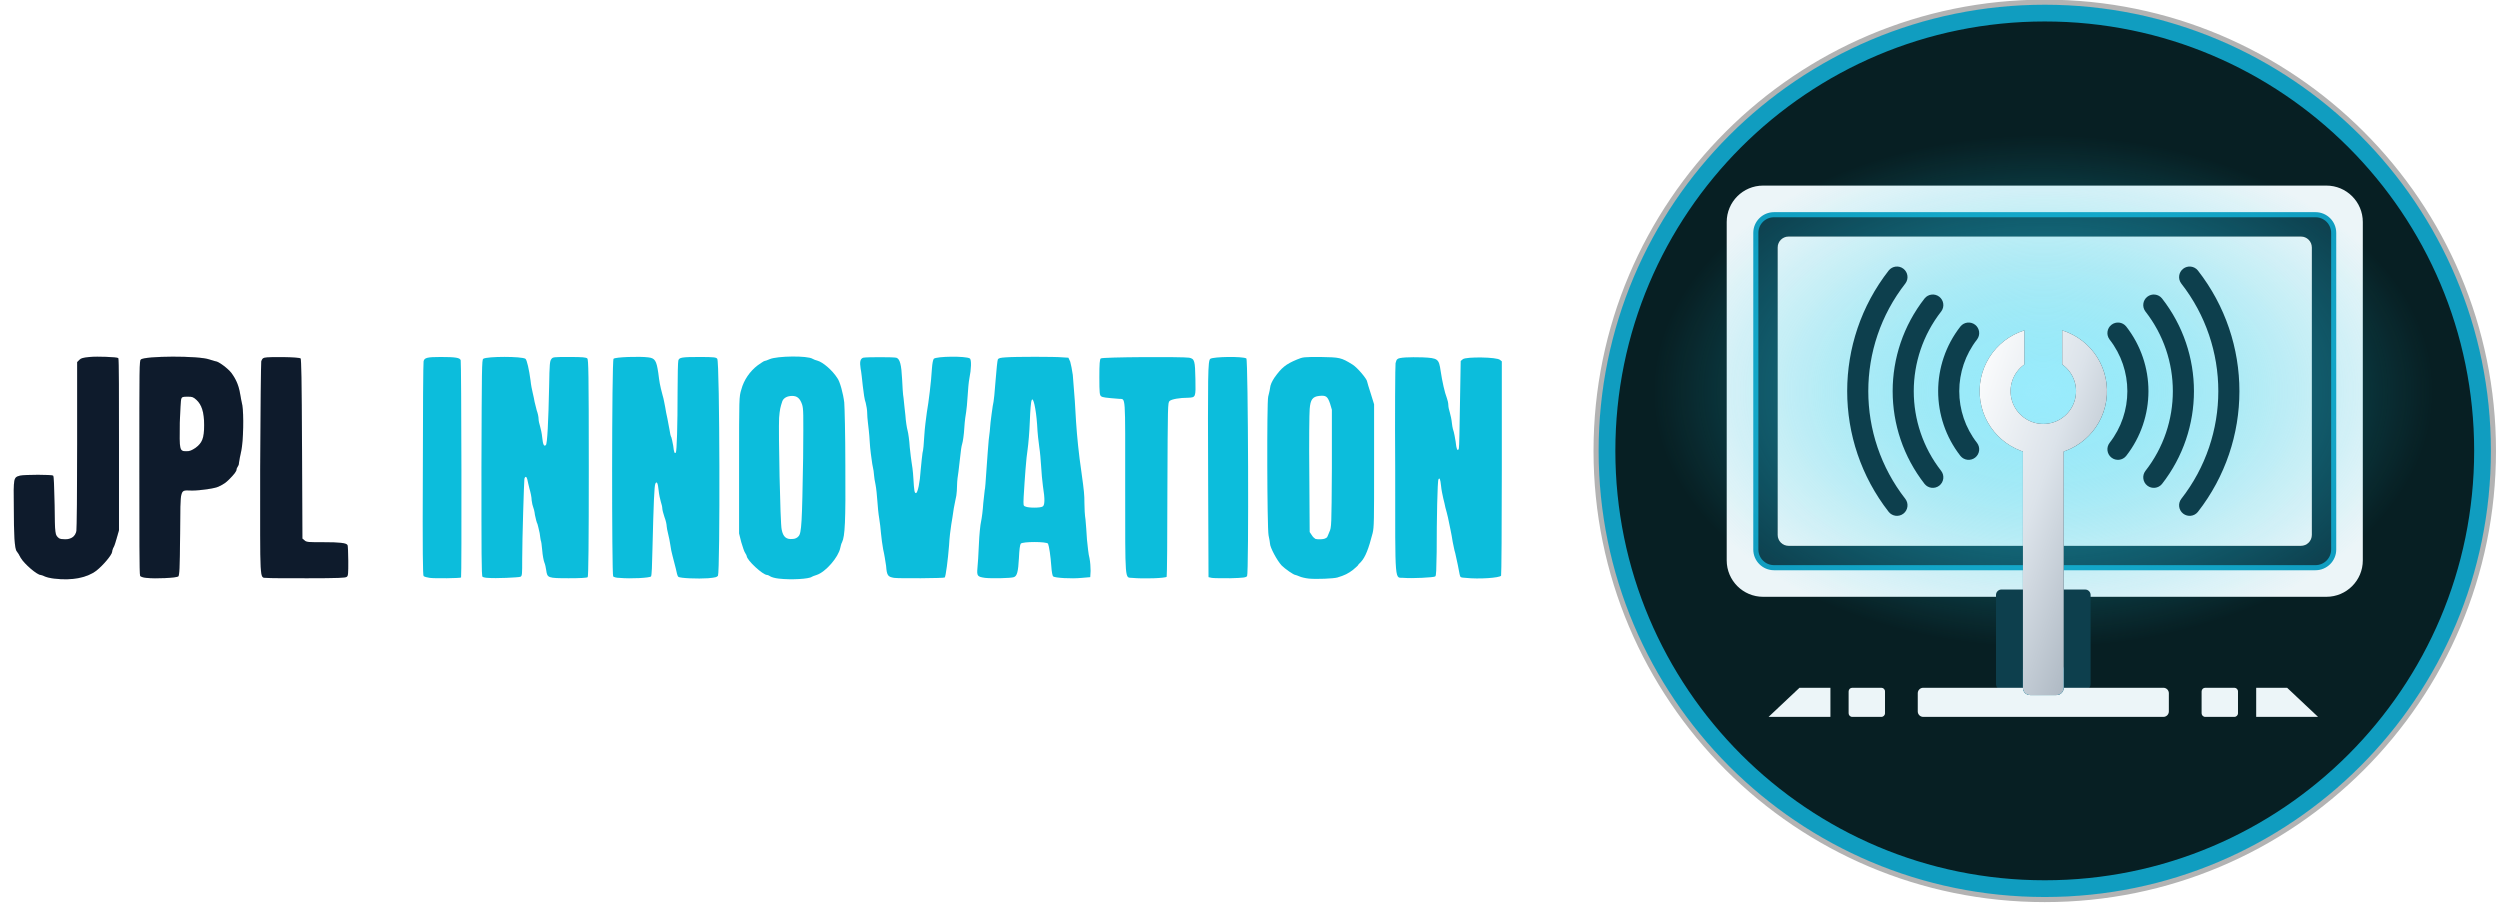
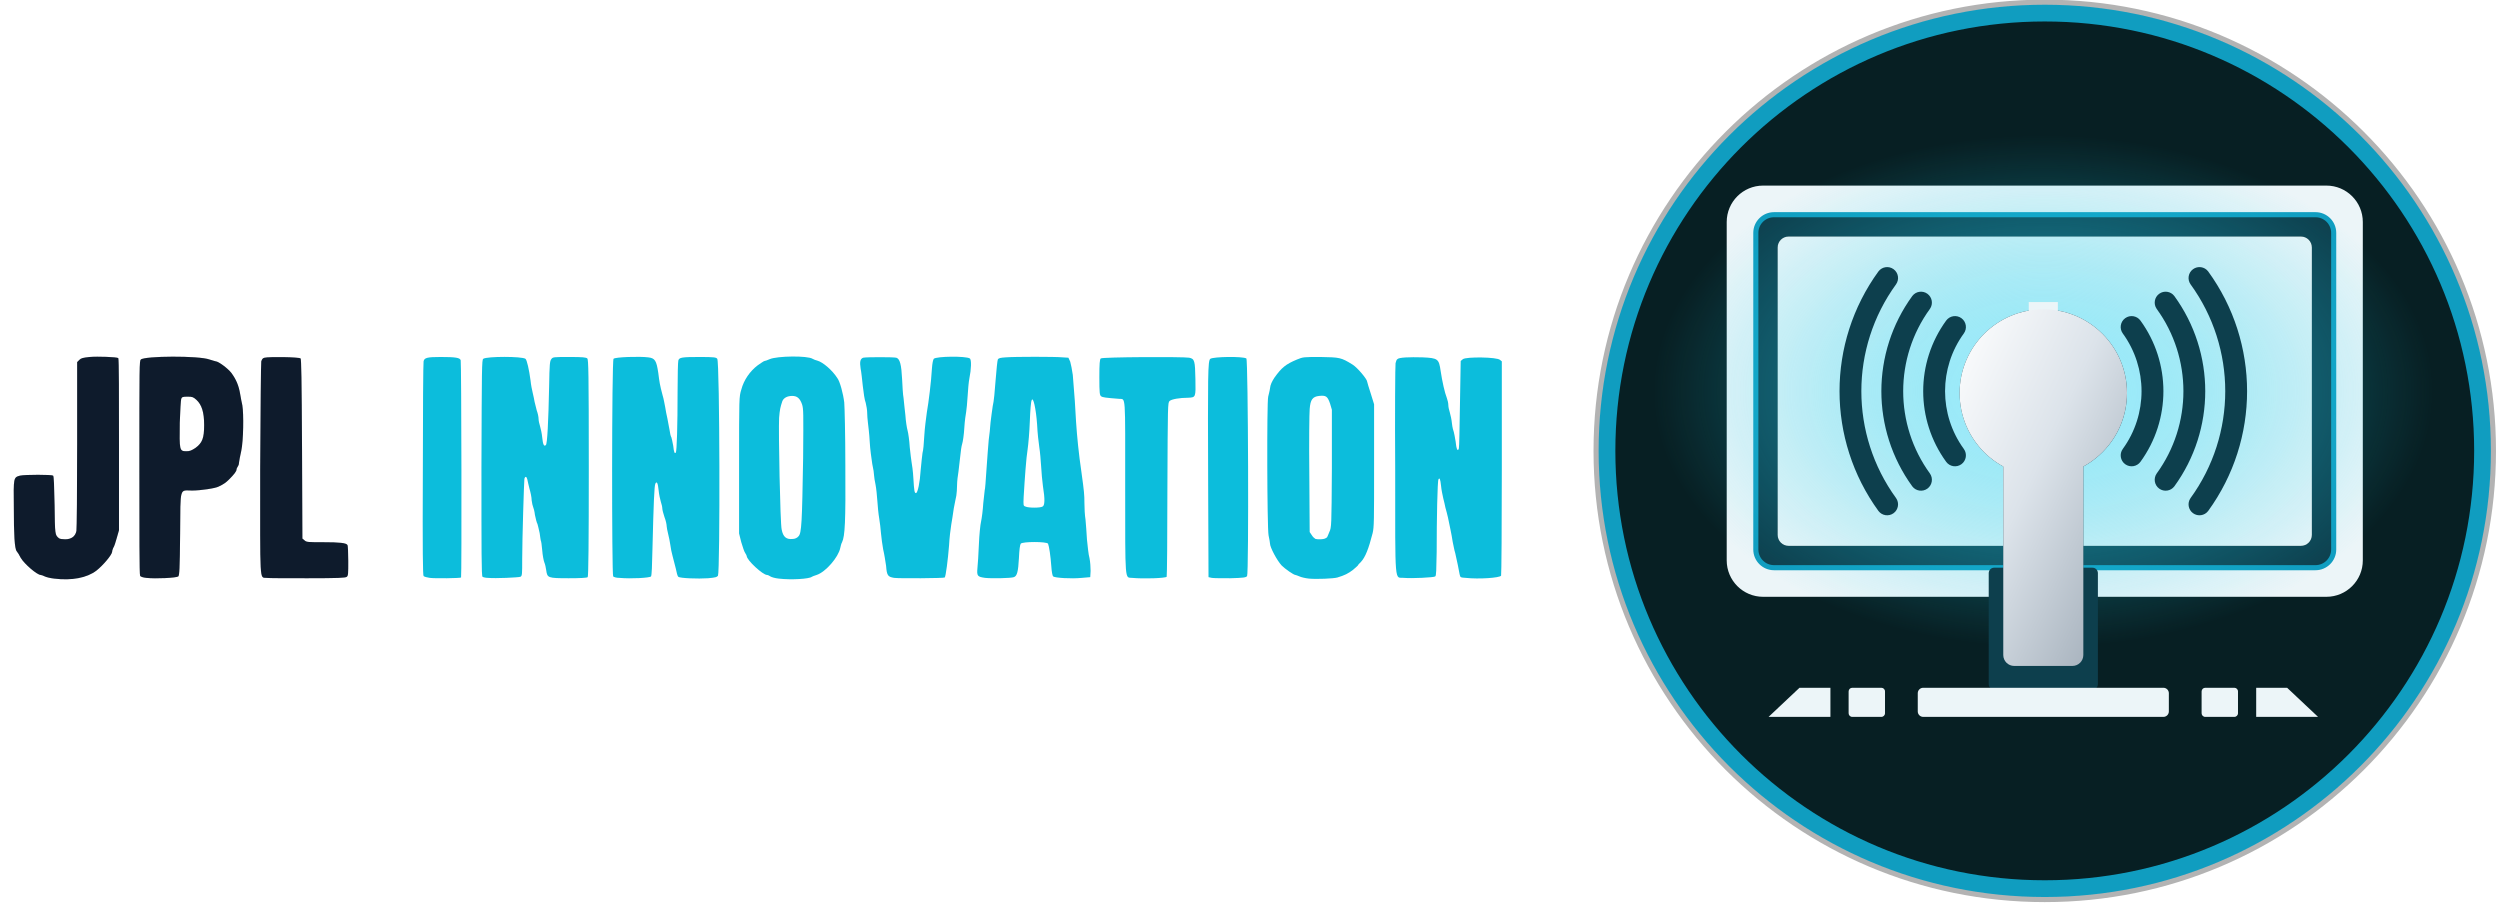
<svg xmlns="http://www.w3.org/2000/svg" viewBox="49 40 687 248" class="jl-logo" aria-hidden="true" focusable="false">
  <defs>
    <linearGradient id="jl-metal-grad" x1="0" y1="0" x2="1" y2="1">
      <stop offset="0" stop-color="#fff" />
      <stop offset=".45" stop-color="#DCE3EA" />
      <stop offset="1" stop-color="#9aa6b2" />
    </linearGradient>
    <radialGradient id="jl-glow-grad">
      <stop offset="0" stop-color="#7fe9ff" stop-opacity=".75" />
      <stop offset=".6" stop-color="#22d3ee" stop-opacity=".25" />
      <stop offset="1" stop-color="#22d3ee" stop-opacity="0" />
    </radialGradient>
    <linearGradient id="jl-sweep-grad" x1="0" y1="0" x2="1" y2="0">
      <stop offset="0" stop-color="#fff" stop-opacity="0" />
      <stop offset=".5" stop-color="#fff" stop-opacity=".55" />
      <stop offset="1" stop-color="#fff" stop-opacity="0" />
    </linearGradient>
    <clipPath id="jl-clip">
      <use href="#jl-J" />
      <use href="#jl-P" />
      <use href="#jl-L" />
      <use href="#jl-I1" />
      <use href="#jl-N1" />
      <use href="#jl-N2" />
      <use href="#jl-O1" />
      <use href="#jl-V" />
      <use href="#jl-A" />
      <use href="#jl-T" />
      <use href="#jl-I2" />
      <use href="#jl-O2" />
      <use href="#jl-N3" />
      <circle cx="610.9" cy="163.9" r="122.6" />
    </clipPath>
  </defs>
  <g id="jl-badge" class="jl-badge">
    <circle id="jl-badge-fill" class="jl-part" fill="#071F23" cx="610.9" cy="163.9" r="118.4" />
    <path id="jl-ring-rim" class="jl-part jl-ring" fill="none" stroke="#000" stroke-opacity=".3" stroke-width="1.6" pathLength="1" d="M610.9 40.7A123.2 123.2 0 1 1 610.9 287.1A123.2 123.2 0 1 1 610.9 40.7Z" />
    <path id="jl-ring" class="jl-part jl-ring" fill="none" stroke="#109DC0" stroke-width="4.6" pathLength="1" d="M610.9 43.6A120.3 120.3 0 1 1 610.9 284.2A120.3 120.3 0 1 1 610.9 43.6Z" />
    <g id="jl-monitor">
      <path id="jl-bezel" class="jl-part jl-bezel" fill="#ECF5F8" fill-rule="evenodd" d="M533.5 92H688.3A9 9 0 0 1 697.3 101V194A9 9 0 0 1 688.3 203H533.5A9 9 0 0 1 524.5 194V101A9 9 0 0 1 533.5 92ZM536.5 99H685.3A5 5 0 0 1 690.3 104V191A5 5 0 0 1 685.3 196H536.5A5 5 0 0 1 531.5 191V104A5 5 0 0 1 536.5 99Z" />
      <path id="jl-bezel-line" class="jl-line" fill="none" stroke="#ECF5F8" stroke-width="2" pathLength="1" d="M533.5 92H688.3A9 9 0 0 1 697.3 101V194A9 9 0 0 1 688.3 203H533.5A9 9 0 0 1 524.5 194V101A9 9 0 0 1 533.5 92Z" />
      <path id="jl-frame" class="jl-part jl-frame" fill="#0D3F4D" fill-rule="evenodd" d="M536.5 99H685.3A5 5 0 0 1 690.3 104V191A5 5 0 0 1 685.3 196H536.5A5 5 0 0 1 531.5 191V104A5 5 0 0 1 536.5 99ZM540.5 105H681.3A3 3 0 0 1 684.3 108V187A3 3 0 0 1 681.3 190H540.5A3 3 0 0 1 537.5 187V108A3 3 0 0 1 540.5 105Z" />
      <path id="jl-frame-line" class="jl-line" fill="none" stroke="#109DC0" stroke-width="1.4" pathLength="1" d="M536.5 99H685.3A5 5 0 0 1 690.3 104V191A5 5 0 0 1 685.3 196H536.5A5 5 0 0 1 531.5 191V104A5 5 0 0 1 536.5 99Z" />
      <path id="jl-screen" class="jl-part jl-screen" fill="#ECF5F8" d="M540.5 105H681.3A3 3 0 0 1 684.3 108V187A3 3 0 0 1 681.3 190H540.5A3 3 0 0 1 537.5 187V108A3 3 0 0 1 540.5 105Z" />
      <ellipse id="jl-screen-glow" class="jl-part" fill="url(#jl-glow-grad)" cx="610.5" cy="147.5" rx="107.5" ry="70.4" />
    </g>
    <g id="jl-stand">
-       <path id="jl-stand-base" class="jl-part jl-stand" fill="#0D3F4D" d="M599 202H622A1.5 1.5 0 0 1 623.5 203.5V228A1.5 1.5 0 0 1 622 229.5H599A1.5 1.5 0 0 1 597.5 228V203.5A1.5 1.5 0 0 1 599 202Z" />
+       <path id="jl-stand-base" class="jl-part jl-stand" fill="#0D3F4D" d="M597 196H624A1.5 1.5 0 0 1 625.5 197.5V228A1.5 1.5 0 0 1 624 229.5H597A1.5 1.5 0 0 1 595.5 228V197.5A1.5 1.5 0 0 1 597 196Z" />
      <path id="jl-stand-foot-l" class="jl-part jl-stand" fill="#ECF5F8" d="M535 237L543.5 229H552V237Z" />
      <path id="jl-stand-block-l" class="jl-part jl-stand" fill="#ECF5F8" d="M558 229H566A1 1 0 0 1 567 230V236A1 1 0 0 1 566 237H558A1 1 0 0 1 557 236V230A1 1 0 0 1 558 229Z" />
      <path id="jl-stand-plate" class="jl-part jl-stand" fill="#ECF5F8" d="M577.5 229H643.5A1.5 1.5 0 0 1 645 230.5V235.5A1.5 1.5 0 0 1 643.5 237H577.5A1.5 1.5 0 0 1 576 235.5V230.5A1.5 1.5 0 0 1 577.5 229Z" />
      <path id="jl-stand-block-r" class="jl-part jl-stand" fill="#ECF5F8" d="M655 229H663A1 1 0 0 1 664 230V236A1 1 0 0 1 663 237H655A1 1 0 0 1 654 236V230A1 1 0 0 1 655 229Z" />
      <path id="jl-stand-foot-r" class="jl-part jl-stand" fill="#ECF5F8" d="M686 237L677.5 229H669V237Z" />
    </g>
    <g id="jl-waves">
-       <path id="jl-wave-l3" class="jl-part jl-wave" fill="#0D3F4D" d="M568.03 180.68A53.9 53.9 0 0 1 568.03 114.32A2.9 2.9 0 0 1 572.6 117.89A48.1 48.1 0 0 0 572.6 177.11A2.9 2.9 0 0 1 568.03 180.68Z" />
-       <path id="jl-wave-l2" class="jl-part jl-wave" fill="#0D3F4D" d="M577.88 172.99A41.4 41.4 0 0 1 577.88 122.01A2.9 2.9 0 0 1 582.45 125.58A35.6 35.6 0 0 0 582.45 169.42A2.9 2.9 0 0 1 577.88 172.99Z" />
-       <path id="jl-wave-l1" class="jl-part jl-wave" fill="#0D3F4D" d="M587.73 165.29A28.9 28.9 0 0 1 587.73 129.71A2.9 2.9 0 0 1 592.3 133.28A23.1 23.1 0 0 0 592.3 161.72A2.9 2.9 0 0 1 587.73 165.29Z" />
-       <path id="jl-wave-r1" class="jl-part jl-wave" fill="#0D3F4D" d="M633.27 129.71A28.9 28.9 0 0 1 633.27 165.29A2.9 2.9 0 0 1 628.7 161.72A23.1 23.1 0 0 0 628.7 133.28A2.9 2.9 0 0 1 633.27 129.71Z" />
-       <path id="jl-wave-r2" class="jl-part jl-wave" fill="#0D3F4D" d="M643.12 122.01A41.4 41.4 0 0 1 643.12 172.99A2.9 2.9 0 0 1 638.55 169.42A35.6 35.6 0 0 0 638.55 125.58A2.9 2.9 0 0 1 643.12 122.01Z" />
-       <path id="jl-wave-r3" class="jl-part jl-wave" fill="#0D3F4D" d="M652.97 114.32A53.9 53.9 0 0 1 652.97 180.68A2.9 2.9 0 0 1 648.4 177.11A48.1 48.1 0 0 0 648.4 117.89A2.9 2.9 0 0 1 652.97 114.32Z" />
+       <path id="jl-wave-l3" class="jl-part jl-wave" fill="#0D3F4D" d="M565.2 180.42A56 56 0 0 1 565.2 114.58A3 3 0 0 1 570.05 118.11A50 50 0 0 0 570.05 176.89A3 3 0 0 1 565.2 180.42Z" />
+       <path id="jl-wave-l2" class="jl-part jl-wave" fill="#0D3F4D" d="M574.5 173.66A44.5 44.5 0 0 1 574.5 121.34A3 3 0 0 1 579.35 124.87A38.5 38.5 0 0 0 579.35 170.13A3 3 0 0 1 574.5 173.66Z" />
+       <path id="jl-wave-l1" class="jl-part jl-wave" fill="#0D3F4D" d="M583.8 166.9A33 33 0 0 1 583.8 128.1A3 3 0 0 1 588.66 131.63A27 27 0 0 0 588.66 163.37A3 3 0 0 1 583.8 166.9Z" />
+       <path id="jl-wave-r1" class="jl-part jl-wave" fill="#0D3F4D" d="M637.2 128.1A33 33 0 0 1 637.2 166.9A3 3 0 0 1 632.34 163.37A27 27 0 0 0 632.34 131.63A3 3 0 0 1 637.2 128.1Z" />
+       <path id="jl-wave-r2" class="jl-part jl-wave" fill="#0D3F4D" d="M646.5 121.34A44.5 44.5 0 0 1 646.5 173.66A3 3 0 0 1 641.65 170.13A38.5 38.5 0 0 0 641.65 124.87A3 3 0 0 1 646.5 121.34Z" />
+       <path id="jl-wave-r3" class="jl-part jl-wave" fill="#0D3F4D" d="M655.8 114.58A56 56 0 0 1 655.8 180.42A3 3 0 0 1 650.95 176.89A50 50 0 0 0 650.95 118.11A3 3 0 0 1 655.8 114.58Z" />
    </g>
    <g id="jl-wrench-x" class="jl-part">
      <g id="jl-wrench-y">
        <g id="jl-wrench" class="jl-wrench" data-pivot="610.5 147.5">
-           <path id="jl-wrench-body" class="jl-wrench-piece" fill="#0D3F4D" d="M605.3 130.79A17.5 17.5 0 1 0 615.7 130.79V140.15A9 9 0 1 1 605.3 140.15ZM606.9 160.5A2 2 0 0 0 604.9 162.5V229A2 2 0 0 0 606.9 231H614.1A2 2 0 0 0 616.1 229V162.5A2 2 0 0 0 614.1 160.5Z" />
-           <path id="jl-wrench-inner" class="jl-wrench-piece" fill="#ECF5F8" d="M610.5 167.5H610.5A1.7 1.7 0 0 1 612.2 169.2V217.3A1.7 1.7 0 0 1 610.5 219H610.5A1.7 1.7 0 0 1 608.8 217.3V169.2A1.7 1.7 0 0 1 610.5 167.5Z" />
-           <path id="jl-wrench-stripe" class="jl-wrench-piece" fill="#ECF5F8" d="M610.5 147.5Z" />
-           <path id="jl-wrench-accent" class="jl-wrench-piece" fill="#109DC0" d="M606.9 222H614.1A2 2 0 0 1 616.1 224V229A2 2 0 0 1 614.1 231H606.9A2 2 0 0 1 604.9 229V224A2 2 0 0 1 606.9 222Z" />
-           <path id="jl-wrench-metal" class="jl-metal" fill="url(#jl-metal-grad)" d="M605.3 130.79A17.5 17.5 0 1 0 615.7 130.79V140.15A9 9 0 1 1 605.3 140.15ZM606.9 160.5A2 2 0 0 0 604.9 162.5V229A2 2 0 0 0 606.9 231H614.1A2 2 0 0 0 616.1 229V162.5A2 2 0 0 0 614.1 160.5Z" />
+           <path id="jl-wrench-body" class="jl-wrench-piece" fill="#0D3F4D" d="M610.5 125A23 23 0 1 1 610.5 171A23 23 0 1 1 610.5 125ZM602.5 160H618.5A3 3 0 0 1 621.5 163V220A3 3 0 0 1 618.5 223H602.5A3 3 0 0 1 599.5 220V163A3 3 0 0 1 602.5 160Z" />
+           <path id="jl-wrench-inner" class="jl-wrench-piece" fill="#ECF5F8" fill-rule="evenodd" d="M610.5 133A15 15 0 1 1 610.5 163A15 15 0 1 1 610.5 133ZM597.5 140.52A15 15 0 0 1 623.5 140.52V148L610.5 156L597.5 148ZM606.5 123H614.5V144L610.5 147L606.5 144Z" />
+           <path id="jl-wrench-stripe" class="jl-wrench-piece" fill="#ECF5F8" d="M610.5 170H610.5A3.5 3.5 0 0 1 614 173.5V217.5A3.5 3.5 0 0 1 610.5 221H610.5A3.5 3.5 0 0 1 607 217.5V173.5A3.5 3.5 0 0 1 610.5 170Z" />
+           <path id="jl-wrench-accent" class="jl-wrench-piece" fill="#109DC0" d="M607 208H614V217.5A3.5 3.5 0 0 1 607 217.5Z" />
+           <path id="jl-wrench-metal" class="jl-metal" fill="url(#jl-metal-grad)" d="M610.5 125A23 23 0 1 1 610.5 171A23 23 0 1 1 610.5 125ZM602.5 160H618.5A3 3 0 0 1 621.5 163V220A3 3 0 0 1 618.5 223H602.5A3 3 0 0 1 599.5 220V163A3 3 0 0 1 602.5 160Z" />
        </g>
      </g>
    </g>
  </g>
  <g id="jl-letters">
    <path id="jl-J" class="jl-part jl-letter jl-silver" fill="#D6D6D6" d="M63.9 199c-1-.1-2.2-.4-2.6-.6c-.4-.2-.9-.4-1.1-.4c-1 0-4.5-3-5.5-4.7c-.4-.8-.9-1.6-1.1-1.8c-.6-.7-.8-4.6-.8-12.1c-.1-8.2-.1-8.2 1.7-8.7c1.4-.3 8.7-.3 9.1 0c.2 .2 .3 2.8 .4 8.1c.1 8.2 .1 8.2 1.2 9.1c.2 .2 1 .3 1.7 .3c1.7 0 2.8-.8 3.1-2.3c.1-.6 .2-10.8 .2-23.7v-22.7l.6-.6c.5-.5 1-.6 2.8-.8c2.2-.2 7.5 0 7.9 .3c.2 .1 .2 10.8 .2 23.7v23.6l-.6 2.1c-.3 1.1-.7 2.4-1 2.8c-.2 .4-.3 .9-.3 1.1c-.1 .8-2.4 3.6-4.3 5.1c-2.6 2-6.8 2.8-11.6 2.2z" />
    <path id="jl-P" class="jl-part jl-letter jl-silver" fill="#D6D6D6" d="M89.2 198.8c-.9-.1-1.6-.3-1.7-.6c-.2-.2-.2-11.8-.2-29.6c0-28.4 0-29.4 .4-29.8c1-1 16-1.1 18.9 0c.8 .2 1.5 .5 1.7 .5c.7 0 3.3 1.9 4.3 3.2c1.3 1.8 2 3.4 2.4 5.8c.2 1 .4 2.4 .6 3.1c.4 2.4 .3 9.7-.3 12.5c-.3 1.4-.6 2.8-.6 3.1c0 .4-.1 .8-.3 1.1c-.2 .3-.4 .7-.4 .9c0 .5-.6 1.3-2.1 2.8c-.8 .8-1.5 1.3-2.8 1.9c-.9 .5-5 1.1-7.3 1.1c-3.5 0-3.2-1.3-3.3 11.9c-.1 10-.2 11.3-.5 11.7c-.5 .4-6.2 .7-8.8 .4zM102.7 163.1c1.9-1.4 2.4-2.7 2.4-6.3c0-3.6-.7-5.6-2.1-6.9c-.9-.8-1.1-.9-2.5-.9c-1.3 0-1.5 .1-1.7 .6c-.1 .3-.3 3.3-.4 6.6c-.1 7.5-.1 7.8 1.8 7.8c1 0 1.4-.2 2.5-.9z" />
    <path id="jl-L" class="jl-part jl-letter jl-silver" fill="#D6D6D6" d="M122.2 198.8c-1.9-.2-1.7 2.1-1.7-30c.1-16.9 .2-29 .3-29.5c.2-.6 .4-.9 .9-1c1.2-.3 9.5-.2 9.9 .2c.2 .2 .3 5.4 .4 24.9l.1 24.6l.6 .5c.5 .5 1.1 .5 5 .5c4.7 0 6.5 .2 6.8 .8c.1 .2 .2 2.1 .2 4.4c0 3.4 0 4-.4 4.3c-.3 .3-2.4 .4-10.8 .4c-5.7 0-10.8 0-11.3-.1z" />
    <path id="jl-I1" class="jl-part jl-letter jl-cyan" fill="#0CBDDC" d="M167.1 198.8c-.7-.1-1.5-.3-1.7-.5c-.2-.3-.3-6.1-.2-29.4c0-16 .1-29.3 .2-29.6c.2-1 1-1.2 4.7-1.2c4.1 0 5.3 .2 5.5 .9c.2 .6 .3 59.5 .1 59.7c-.3 .2-7.1 .3-8.6 .1z" />
    <path id="jl-N1" class="jl-part jl-letter jl-cyan" fill="#0CBDDC" d="M183.1 198.8c-.7 0-1.4-.2-1.5-.3c-.3-.2-.3-6.8-.3-29.9c.1-27.9 .1-29.7 .5-30c1-.7 10.6-.7 11.6 0c.4 .3 1 3 1.4 6c.1 1.1 .4 2.6 .6 3.4c.2 .8 .4 1.8 .5 2.4c.1 .5 .4 1.6 .6 2.4c.3 .8 .5 1.8 .5 2.3c0 .5 .2 1.4 .4 2c.2 .7 .5 2 .6 3.1c.2 2 .5 2.6 1 2.1c.4-.3 .7-6.4 .9-16.1c.1-6.2 .2-7 .6-7.5c.4-.6 .6-.6 5-.6c3.7 0 4.5 .1 4.9 .4c.3 .4 .4 3.6 .4 30.1c0 20.7-.1 29.8-.3 30c-.2 .2-2.1 .3-5.2 .3c-5.8 0-5.9-.1-6.2-2.2c-.1-.7-.3-1.7-.5-2.1c-.2-.5-.5-2-.6-3.4c-.1-1.4-.3-2.6-.4-2.7c0-.1-.2-1-.3-2c-.2-1-.5-2.1-.6-2.5c-.2-.3-.5-1.5-.7-2.5c-.1-1-.4-2-.5-2.2c-.1-.2-.3-1-.4-1.8c0-.8-.3-2.2-.6-3.2c-.3-1.1-.5-2.2-.6-2.6c-.2-.8-.6-.9-.8-.1c-.1 .8-.6 16.6-.6 22c0 4.2 0 4.7-.5 4.9c-.5 .2-6.9 .5-8.9 .3z" />
    <path id="jl-N2" class="jl-part jl-letter jl-cyan" fill="#0CBDDC" d="M219.2 198.8c-.8 0-1.5-.2-1.7-.4c-.4-.5-.4-59.4 .1-59.8c.4-.5 7.3-.7 9.5-.4c1.9 .2 2.3 .9 2.8 4.3c.3 2.4 .4 3.2 1.2 6.2c.3 .9 .5 2.3 .7 3.2c.1 .8 .4 2.2 .6 3.1c.2 .9 .4 2.3 .6 3.2c.1 .8 .3 1.7 .5 2c.1 .2 .3 1.3 .5 2.3c.2 1.9 .4 2.2 .7 1.9c.3-.3 .5-7.6 .5-16.8c0-4.4 .1-8.2 .2-8.5c.2-.9 1-1 5.9-1c4 0 4.5 .1 4.8 .5c.7 .8 .8 58.4 .2 59.6c-.3 .4-.6 .5-2.7 .7c-2.8 .2-7.8 0-8.2-.4c-.2-.1-.5-1.2-.7-2.3c-.3-1.1-.7-2.7-.9-3.5c-.2-.7-.5-2.1-.6-3c-.1-.8-.4-2.2-.6-3c-.2-.8-.4-1.8-.4-2.1c0-.4-.2-1.5-.6-2.5c-.3-.9-.6-2-.6-2.4c0-.4-.2-1.2-.4-1.8c-.2-.7-.5-2-.6-3.1c-.2-2-.5-2.7-.9-1.9c-.3 .5-.5 5.5-.8 17.8c-.1 4.9-.2 7.4-.4 7.7c-.3 .4-5.5 .7-8.7 .4z" />
    <path id="jl-O1" class="jl-part jl-letter jl-cyan" fill="#0CBDDC" d="M263 199c-1-.1-2-.4-2.3-.6c-.3-.2-.7-.4-.9-.4c-1.2 0-5.6-4.1-5.6-5.2c0-.1-.2-.5-.4-.8c-.3-.4-.7-1.7-1.1-3l-.6-2.4v-18.7c0-18.8 0-18.8 .6-20.8c.7-2.7 2.4-5.1 4.5-6.7c.9-.6 1.7-1.2 1.9-1.2c.1 0 .8-.2 1.4-.5c2.1-.9 10.4-1 11.8-.1c.3 .2 .9 .4 1.3 .5c1.5 .4 4.1 2.6 5.5 4.8c.7 .9 1.6 4.2 1.9 6.7c.1 1.1 .3 8.8 .3 17.3c.1 15.5-.1 19.4-.9 21.1c-.2 .3-.4 1.1-.5 1.6c-.5 2.5-4 6.6-6.5 7.4c-.6 .2-1.2 .4-1.3 .5c-.7 .6-5.7 .9-9.1 .5zM268.4 187.4c.9-.8 1-4 1.3-21.5c.1-12.8 .1-13.5-.3-14.8c-.6-1.7-1.4-2.3-2.7-2.3c-1.3 0-2.3 .5-2.7 1.4c-.6 1.8-.7 2.3-.9 4.6c-.2 3.7 .3 29.1 .7 30.7c.4 2.1 1.3 2.8 3.1 2.6c.5 0 1.2-.3 1.5-.7z" />
    <path id="jl-V" class="jl-part jl-letter jl-cyan" fill="#0CBDDC" d="M294.7 198.8c-1.7-.3-2-.6-2.2-3.3c-.2-1.3-.5-3.3-.8-4.5c-.2-1.2-.5-3.1-.6-4.4c-.1-1.2-.3-3.1-.5-4.2c-.2-1.1-.4-3.2-.5-4.7c-.1-1.5-.3-3.5-.5-4.5c-.2-1-.4-2.1-.4-2.5c0-.5-.2-1.9-.5-3.2c-.2-1.3-.6-4.1-.7-6.1c-.1-2.1-.4-4.4-.5-5.3c-.1-.8-.2-2-.2-2.7c0-.7-.2-1.9-.4-2.7c-.3-.7-.6-2.8-.8-4.6c-.2-1.8-.4-3.9-.6-4.8c-.3-1.9-.1-2.7 .7-3c.9-.2 8.2-.2 9.1 0c1 .3 1.4 1.9 1.6 5.9c.1 1.9 .2 4.2 .4 5.2c.1 .9 .3 3.1 .5 4.7c.1 1.6 .4 3.5 .6 4.2c.2 .7 .5 2.8 .6 4.6c.2 1.8 .4 3.6 .5 4.1c.1 .5 .4 2.5 .5 4.5c.2 3.4 .3 4 .7 4c.5 0 1.1-3 1.3-6.3c.2-2 .4-4.1 .5-4.7c.2-.6 .4-2.7 .5-4.8c.1-2 .5-4.9 .7-6.4c.5-2.8 1.2-8.5 1.4-12.1c.1-1.4 .3-2.3 .5-2.6c.7-.7 8.8-.8 9.9-.1c.5 .3 .4 3-.1 5.4c-.2 1-.4 3.2-.5 5c-.1 1.8-.3 3.7-.4 4.3c-.1 .5-.4 2.5-.5 4.3c-.1 1.9-.4 3.9-.6 4.5c-.2 .6-.4 2.1-.5 3.2c-.1 1.2-.4 3.1-.5 4.3c-.2 1.1-.4 2.9-.4 3.8c0 1-.1 2.3-.2 2.9c-.2 .7-.4 2.2-.7 3.5c-.2 1.4-.5 3.4-.7 4.5c-.2 1.2-.5 3.7-.6 5.7c-.3 3.8-.9 8.6-1.2 8.8c-.2 .2-12.5 .3-13.9 .1z" />
    <path id="jl-A" class="jl-part jl-letter jl-cyan" fill="#0CBDDC" d="M319.7 198.8c-2.1-.3-2.3-.5-2.1-2.7c.1-.9 .3-3.9 .4-6.5c.1-2.6 .4-5.5 .6-6.3c.2-.9 .5-3.2 .6-5c.2-1.9 .4-3.5 .4-3.6c.1-.1 .3-2.7 .5-5.9c.2-3.1 .5-6.7 .6-7.9c.2-1.3 .4-3.4 .5-4.8c.2-1.4 .4-3.4 .6-4.5c.3-1.1 .6-4.3 .8-7.2c.2-2.8 .5-5.4 .6-5.6c.2-.4 .7-.5 2.2-.6c2.5-.2 13.6-.2 15.6 0l1.6 .1l.5 1.1c.2 .7 .5 2.2 .7 3.6c.5 6.2 .7 8.7 .9 12.9c.3 4.4 .7 8.5 1.5 14c.7 5.1 .8 6 .8 8.4c0 1.3 .1 3.3 .3 4.5c.1 1.1 .3 3.6 .4 5.5c.2 1.8 .4 4.1 .7 5.1c.2 1 .3 2.5 .3 3.5l-.1 1.7l-2.3 .2c-3 .3-7.4 0-7.9-.4c-.2-.2-.4-1.3-.5-2.8c-.2-2.8-.6-5.5-.9-6.2c-.4-.6-7-.6-7.5 0c-.2 .3-.4 1.6-.5 4c-.2 3.7-.5 4.9-1.4 5.2c-.7 .3-6.2 .4-7.9 .2zM335.5 179.2c.6-.3 .7-1.9 .1-5.6c-.2-1.4-.4-3.8-.5-5.5c-.1-1.6-.3-4-.5-5.2c-.2-1.3-.5-4-.6-6.2c-.3-4.4-1.1-7.9-1.5-6.7c-.2 .3-.4 2.9-.5 5.7c-.1 2.9-.4 6.3-.6 7.7c-.4 2.4-.8 8.1-1.1 13.2c-.1 2.3-.1 2.4 .5 2.6c.8 .4 4.1 .4 4.7 0z" />
    <path id="jl-T" class="jl-part jl-letter jl-cyan" fill="#0CBDDC" d="M360.1 198.8c-2-.2-1.9 1.7-1.9-24.8c0-26.4 .2-24.2-1.7-24.4c-3.8-.3-4.5-.4-4.9-.7c-.4-.3-.5-.8-.5-5.2c0-3.7 .1-5 .4-5.2c.3-.4 22.6-.5 24.3-.2c1.5 .3 1.6 .9 1.7 5.9c.1 5 .1 5-2 5.1c-2.3 0-4.6 .4-5.1 .9c-.5 .5-.5 .8-.6 24.3c0 13.1-.1 23.9-.2 24c-.4 .4-6.4 .6-9.5 .3z" />
    <path id="jl-I2" class="jl-part jl-letter jl-cyan" fill="#0CBDDC" d="M382 198.8l-.9-.2l-.1-25.8c-.1-29.9-.1-33.7 .6-34.2c.9-.6 8.9-.7 9.9-.1c.5 .3 .7 59.1 .2 59.8c-.3 .4-.9 .5-4.6 .6c-2.3 0-4.6 0-5.1-.1z" />
    <path id="jl-O2" class="jl-part jl-letter jl-cyan" fill="#0CBDDC" d="M408.7 199c-1-.1-2.2-.4-2.6-.6c-.5-.2-1-.4-1.1-.4c-.5 0-2.9-1.7-3.8-2.6c-1.3-1.4-3.2-5-3.2-6c0-.3-.2-1.3-.4-2.3c-.4-2.1-.5-36.6-.1-38.1c.1-.5 .4-1.5 .5-2.3c.1-1 .5-1.8 1.2-2.9c2-2.8 3.1-3.7 6.2-5c1.7-.7 1.8-.7 6.5-.7c5.2 .1 5.6 .1 8.8 2.1c1.3 .8 4 4 4 4.7c0 .2 .5 1.7 1 3.3l.9 2.9v16.8c0 15.4 0 16.9-.4 18.6c-1.1 4.3-2 6.6-3.2 7.9c-.4 .4-.8 .8-.8 .9c0 .1-.6 .6-1.4 1.3c-1.3 1-2.3 1.5-4.3 2.1c-1 .3-5.7 .5-7.8 .3zM413.1 188c.3-.2 .6-.3 .6-.4c0 0 .3-.6 .6-1.4c.6-1.3 .6-1.6 .7-17.5v-16.1l-.5-1.7c-.7-2-1.1-2.3-3-2.1c-1.8 .2-2.4 1-2.6 3.6c-.1 1.1-.2 9.1-.1 17.9l.1 15.9l.6 .9c.3 .5 .8 .9 1 1c.8 .2 2.1 .1 2.6-.1z" />
    <path id="jl-N3" class="jl-part jl-letter jl-cyan" fill="#0CBDDC" d="M434.8 198.8c-2.6-.3-2.4 3-2.4-29.6c-.1-15.7 0-28.9 .1-29.4c.1-.5 .3-1 .5-1.1c.4-.5 3.3-.6 6.9-.5c4.3 .2 4.5 .4 5 3.8c.4 2.7 1.1 5.9 1.7 7.4c.2 .5 .4 1.4 .4 1.9c0 .5 .2 1.4 .4 2c.2 .7 .5 2 .6 3.1c.1 1 .4 2.1 .5 2.3c.1 .3 .3 1.4 .5 2.6c.2 2.1 .6 3 .9 1.9c.1-.3 .2-5.8 .3-12.3l.2-11.7l.6-.5c.9-.7 9.4-.6 10.2 .2l.5 .4v29.3c0 16.1-.1 29.4-.2 29.6c-.4 .6-6.1 1-9.7 .6c-1.5-.1-1.5-.1-1.7-1c-.2-1.1-.7-3.7-1.2-5.8c-.3-.9-.5-2.3-.7-3.1c-.3-2.1-.9-4.7-1.3-6.7c-.2-.8-.5-2.1-.7-2.7c-.1-.6-.4-1.8-.6-2.6c-.2-.9-.5-2.3-.6-3.4c-.2-1.9-.4-2.3-.7-1.8c-.3 .4-.5 11.1-.5 20c-.1 4.9-.1 6.5-.4 6.7c-.3 .3-6.5 .6-8.6 .4z" />
  </g>
  <g id="jl-jpl-ink" class="jl-jpl-ink">
    <path id="jl-J-ink" class="jl-ink-letter" fill="#0E1B2C" d="M63.9 199c-1-.1-2.2-.4-2.6-.6c-.4-.2-.9-.4-1.1-.4c-1 0-4.5-3-5.5-4.7c-.4-.8-.9-1.6-1.1-1.8c-.6-.7-.8-4.6-.8-12.1c-.1-8.2-.1-8.2 1.7-8.7c1.4-.3 8.7-.3 9.1 0c.2 .2 .3 2.8 .4 8.1c.1 8.2 .1 8.2 1.2 9.1c.2 .2 1 .3 1.7 .3c1.7 0 2.8-.8 3.1-2.3c.1-.6 .2-10.8 .2-23.7v-22.7l.6-.6c.5-.5 1-.6 2.8-.8c2.2-.2 7.5 0 7.9 .3c.2 .1 .2 10.8 .2 23.7v23.6l-.6 2.1c-.3 1.1-.7 2.4-1 2.8c-.2 .4-.3 .9-.3 1.1c-.1 .8-2.4 3.6-4.3 5.1c-2.6 2-6.8 2.8-11.6 2.2z" />
    <path id="jl-P-ink" class="jl-ink-letter" fill="#0E1B2C" d="M89.2 198.8c-.9-.1-1.6-.3-1.7-.6c-.2-.2-.2-11.8-.2-29.6c0-28.4 0-29.4 .4-29.8c1-1 16-1.1 18.9 0c.8 .2 1.5 .5 1.7 .5c.7 0 3.3 1.9 4.3 3.2c1.3 1.8 2 3.4 2.4 5.8c.2 1 .4 2.4 .6 3.1c.4 2.4 .3 9.7-.3 12.5c-.3 1.4-.6 2.8-.6 3.1c0 .4-.1 .8-.3 1.1c-.2 .3-.4 .7-.4 .9c0 .5-.6 1.3-2.1 2.8c-.8 .8-1.5 1.3-2.8 1.9c-.9 .5-5 1.1-7.3 1.1c-3.5 0-3.2-1.3-3.3 11.9c-.1 10-.2 11.3-.5 11.7c-.5 .4-6.2 .7-8.8 .4zM102.7 163.1c1.9-1.4 2.4-2.7 2.4-6.3c0-3.6-.7-5.6-2.1-6.9c-.9-.8-1.1-.9-2.5-.9c-1.3 0-1.5 .1-1.7 .6c-.1 .3-.3 3.3-.4 6.6c-.1 7.5-.1 7.8 1.8 7.8c1 0 1.4-.2 2.5-.9z" />
    <path id="jl-L-ink" class="jl-ink-letter" fill="#0E1B2C" d="M122.2 198.8c-1.9-.2-1.7 2.1-1.7-30c.1-16.9 .2-29 .3-29.5c.2-.6 .4-.9 .9-1c1.2-.3 9.5-.2 9.9 .2c.2 .2 .3 5.4 .4 24.9l.1 24.6l.6 .5c.5 .5 1.1 .5 5 .5c4.7 0 6.5 .2 6.8 .8c.1 .2 .2 2.1 .2 4.4c0 3.4 0 4-.4 4.3c-.3 .3-2.4 .4-10.8 .4c-5.7 0-10.8 0-11.3-.1z" />
  </g>
  <rect id="jl-cursor" class="jl-part jl-cursor" fill="#22d3ee" x="0" y="0" width="3" height="10" rx="1.5" />
  <g clip-path="url(#jl-clip)">
    <rect id="jl-sweep" class="jl-part jl-sweep" fill="url(#jl-sweep-grad)" x="-200" y="30" width="120" height="270" />
  </g>
</svg>
